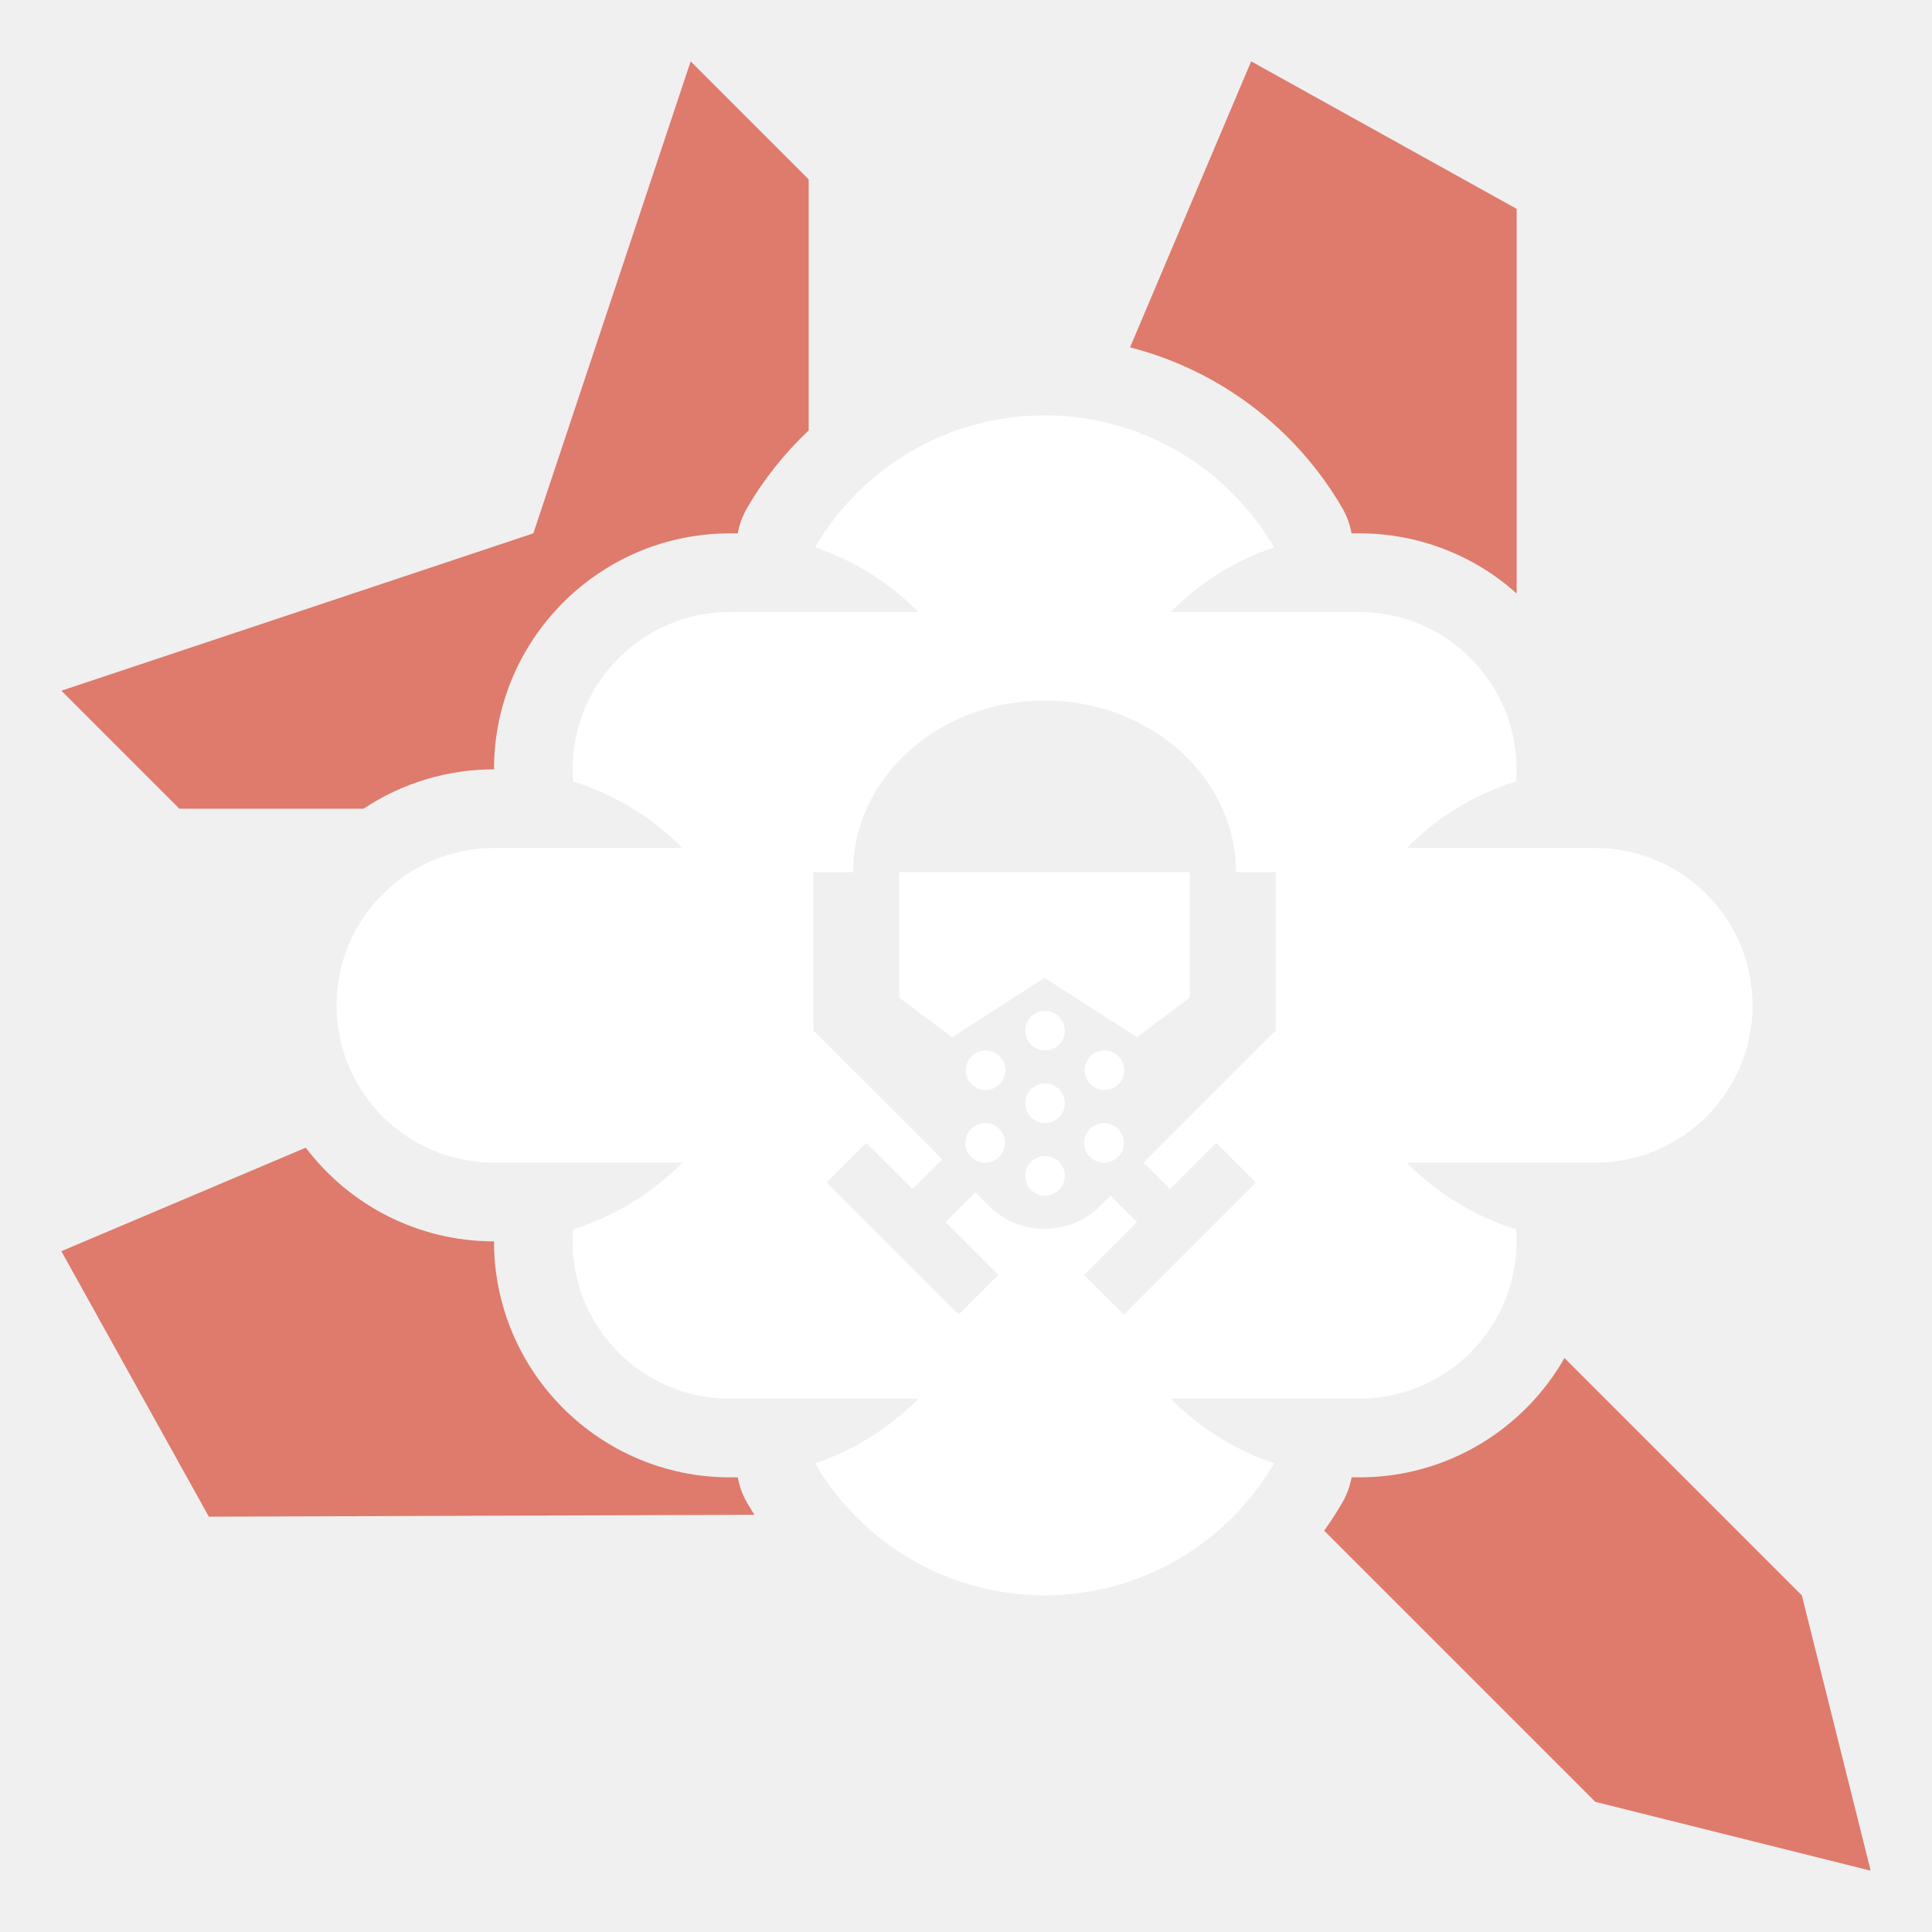
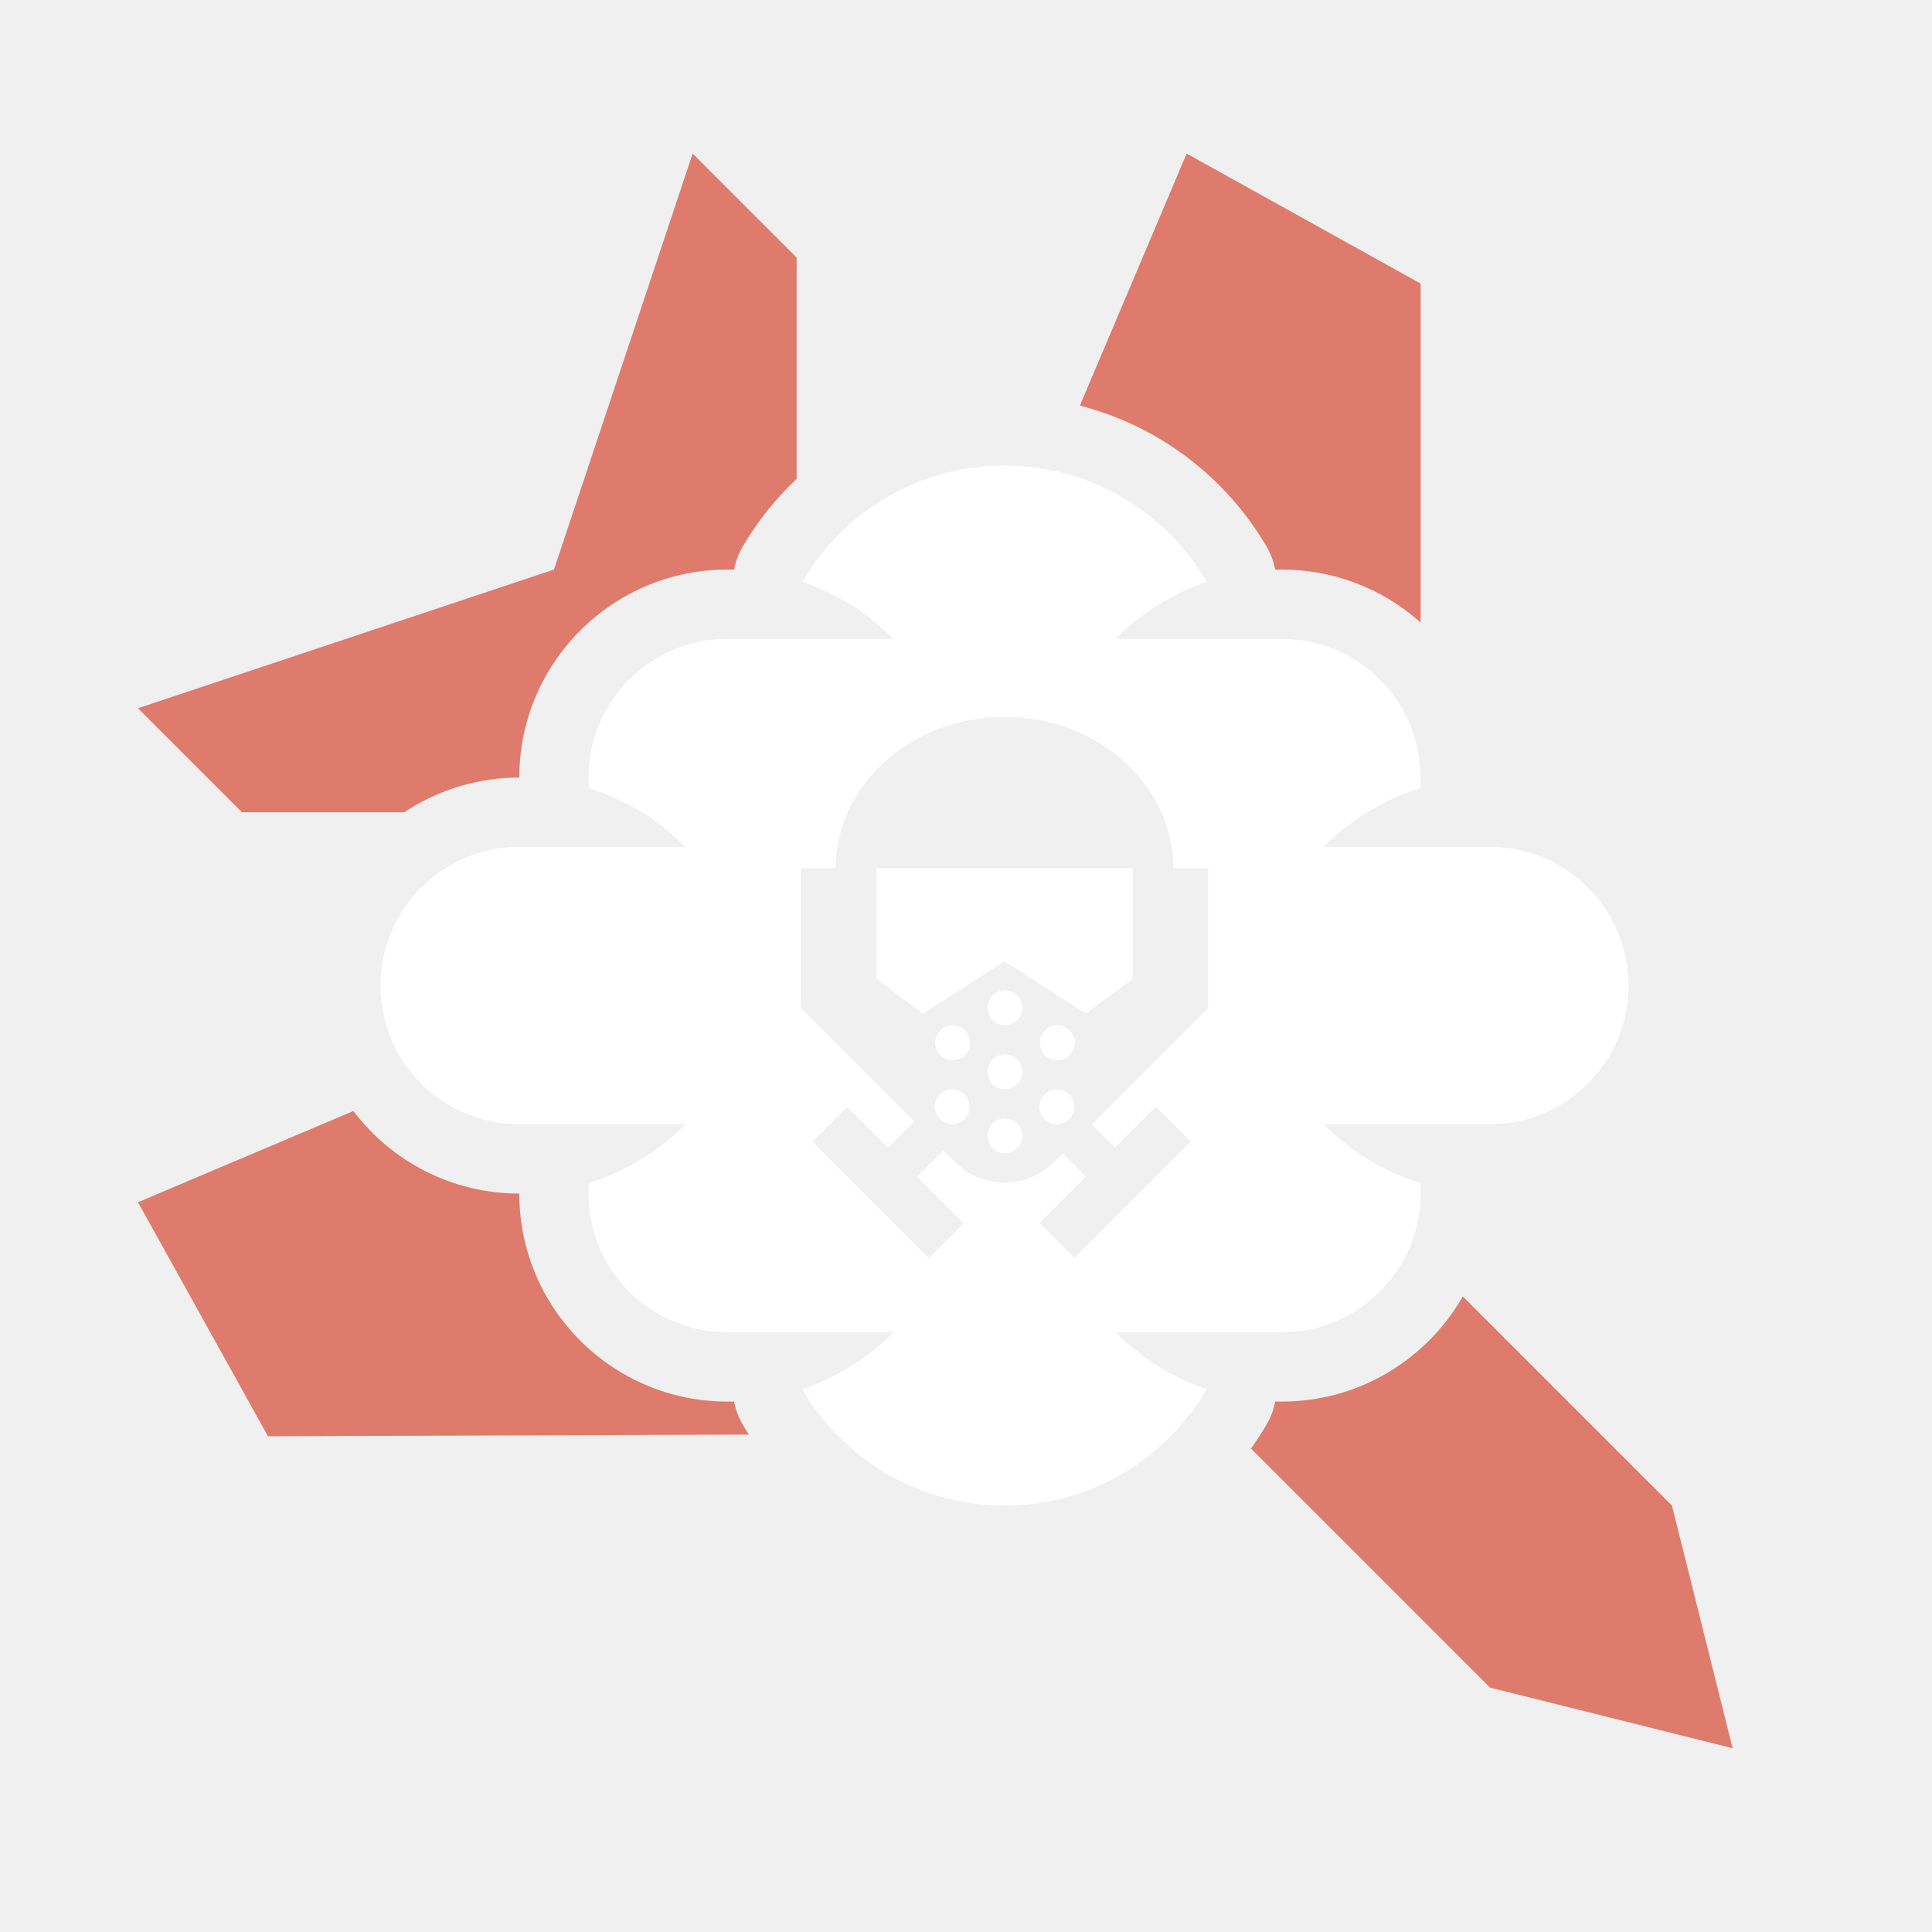
<svg xmlns="http://www.w3.org/2000/svg" fill-rule="evenodd" viewBox="0 0 126 126">
-   <g transform="scale(0.641304) translate(-305.762 -335.76)">
+   <g transform="scale(0.565217) translate(-296.08 -324.28)">
    <path d="M342.736 418H324l-12-12 48-16 16-48 12 12v25.532a35.1 35.1 0 0 0-6.247 7.858 8 8 0 0 0-.963 2.61H380c-13.246 0-24 10.754-24 24a23.9 23.9 0 0 0-13.264 4m77.945-46.914L433 342l27 15v39.117A23.9 23.9 0 0 0 444 390h-.79a8 8 0 0 0-.963-2.61c-4.658-7.984-12.389-13.959-21.566-16.304m44.182 102.777L489 498l7 28-28-7-27.579-27.579a35 35 0 0 0 1.826-2.811 8 8 0 0 0 .963-2.61h.79c8.932 0 16.731-4.89 20.863-12.137m-82.38 15.944L327 490l-15-27 24.858-10.528C341.242 458.259 348.187 462 356 462c0 13.246 10.754 24 24 24h.79c.164.909.486 1.793.963 2.61q.353.606.73 1.197" fill="#de7b6c" />
    <path d="M2719.359 437.111h-14.915c-6.868 0-12.444-5.576-12.444-12.444s5.576-12.445 12.444-12.445h14.915a21 21 0 0 0-8.657-5.272q-.035-.47-.035-.95c0-6.868 5.576-12.444 12.444-12.444h14.915a21 21 0 0 0-8.178-5.117C2733.49 382.198 2740.259 378 2748 378s14.51 4.198 18.152 10.439a21 21 0 0 0-8.178 5.117h14.915c6.868 0 12.444 5.576 12.444 12.444q0 .48-.035.95a21 21 0 0 0-8.657 5.272h14.915c6.868 0 12.444 5.576 12.444 12.445 0 6.868-5.576 12.444-12.444 12.444h-14.915a21 21 0 0 0 8.657 5.273q.035.47.035.949c0 6.869-5.576 12.445-12.444 12.445h-14.915a21 21 0 0 0 8.178 5.116c-3.642 6.242-10.411 10.439-18.152 10.439s-14.51-4.197-18.152-10.439a21 21 0 0 0 8.178-5.116h-14.915c-6.868 0-12.444-5.576-12.444-12.445q0-.479.035-.949a21 21 0 0 0 8.657-5.273m20.547-.261-2.35 2.35-3.656-3.656-3.133 3.134 10.444 10.444 3.133-3.133-4.177-4.178 2.35-2.35 1.052 1.052a6.265 6.265 0 0 0 8.862 0l.791-.791 2.089 2.089-4.178 4.178 3.134 3.133 10.444-10.444-3.133-3.134-3.656 3.656-2.089-2.089 10.445-10.444v-12.534h-3.134c0-7.493-6.786-13.577-15.144-13.577s-15.144 6.084-15.144 13.577h-3.134v12.534zM2748 425.1a1.568 1.568 0 1 1-.001 3.135 1.568 1.568 0 0 1 .001-3.135m-4.7 8.878a1.567 1.567 0 1 1 0 3.135 1.567 1.567 0 0 1 0-3.135m4.7-3.134a1.568 1.568 0 1 1-.001 3.135 1.568 1.568 0 0 1 .001-3.135m4.7-2.611a1.568 1.568 0 1 1-.001 3.135 1.568 1.568 0 0 1 .001-3.135m6.789-14.1v9.923l-4.178 3.133-7.311-4.7-7.311 4.7-4.178-3.133v-9.923zM2748 436.589a1.568 1.568 0 1 1-.001 3.135 1.568 1.568 0 0 1 .001-3.135m4.7-2.611a1.567 1.567 0 1 1 0 3.135 1.567 1.567 0 0 1 0-3.135m-9.4-5.745a1.568 1.568 0 1 1-.001 3.135 1.568 1.568 0 0 1 .001-3.135" fill="#ffffff" transform="translate(-3121.143 -108) scale(1.28571)" />
  </g>
</svg>
